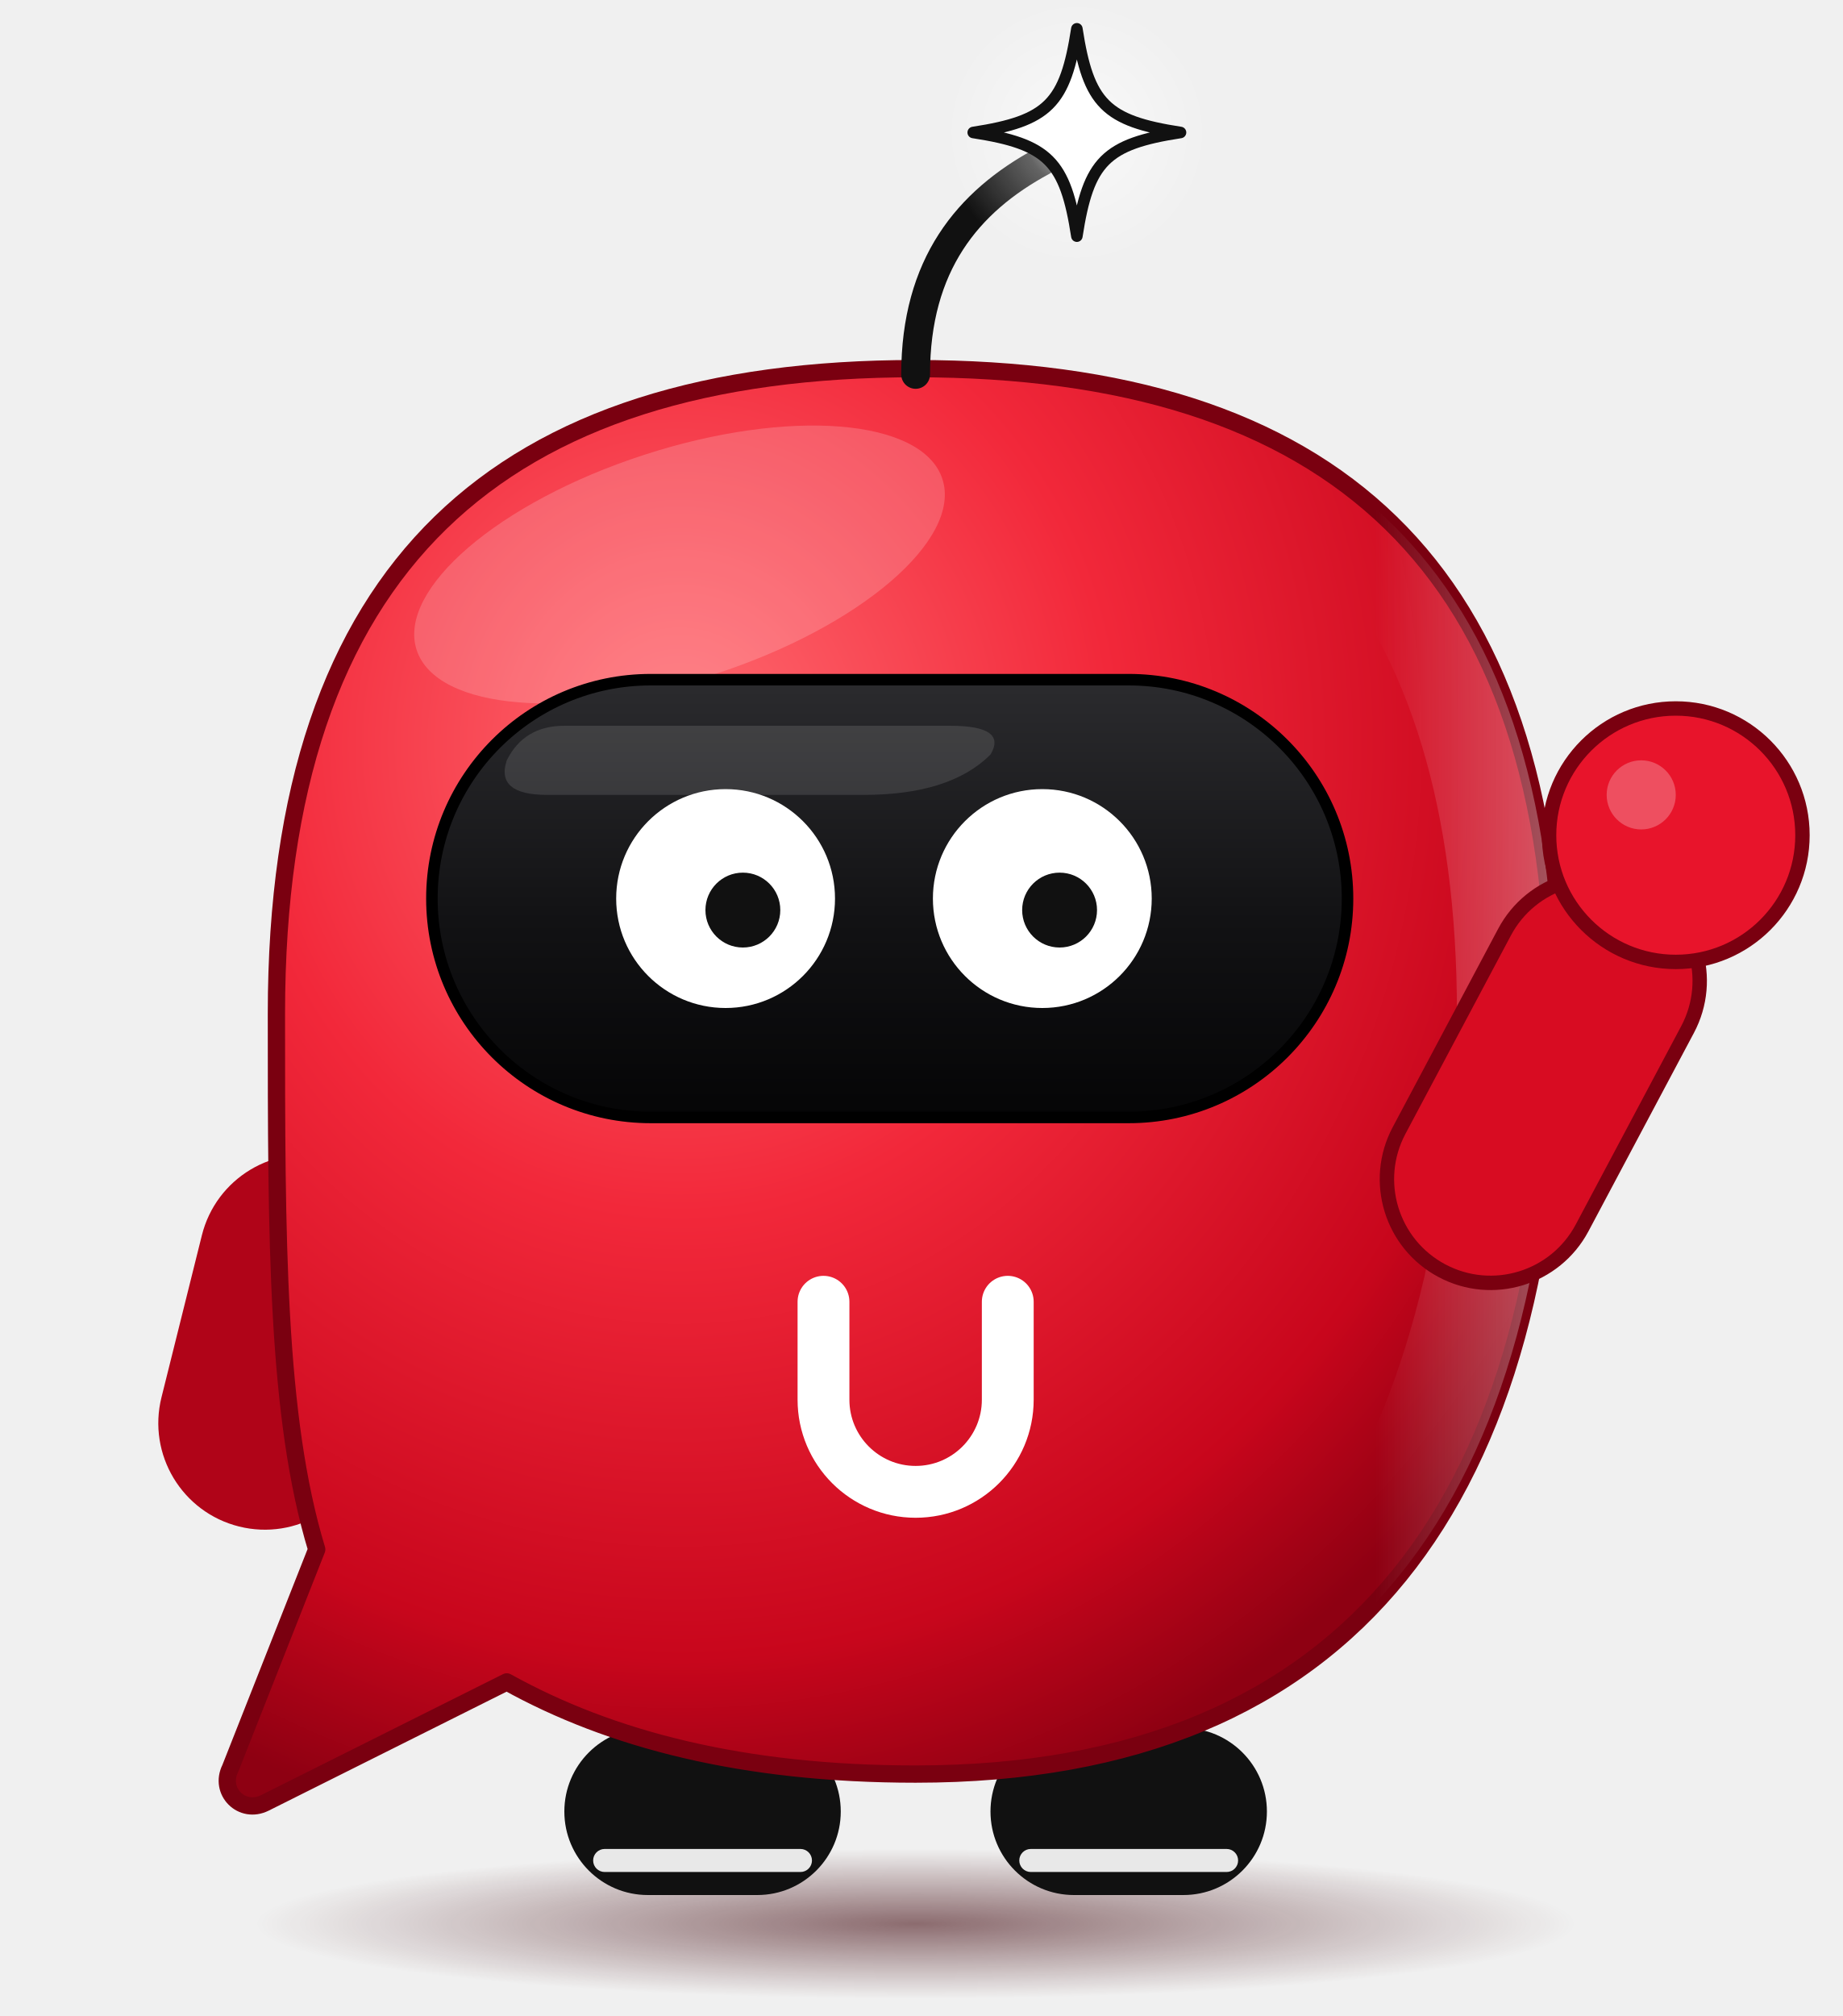
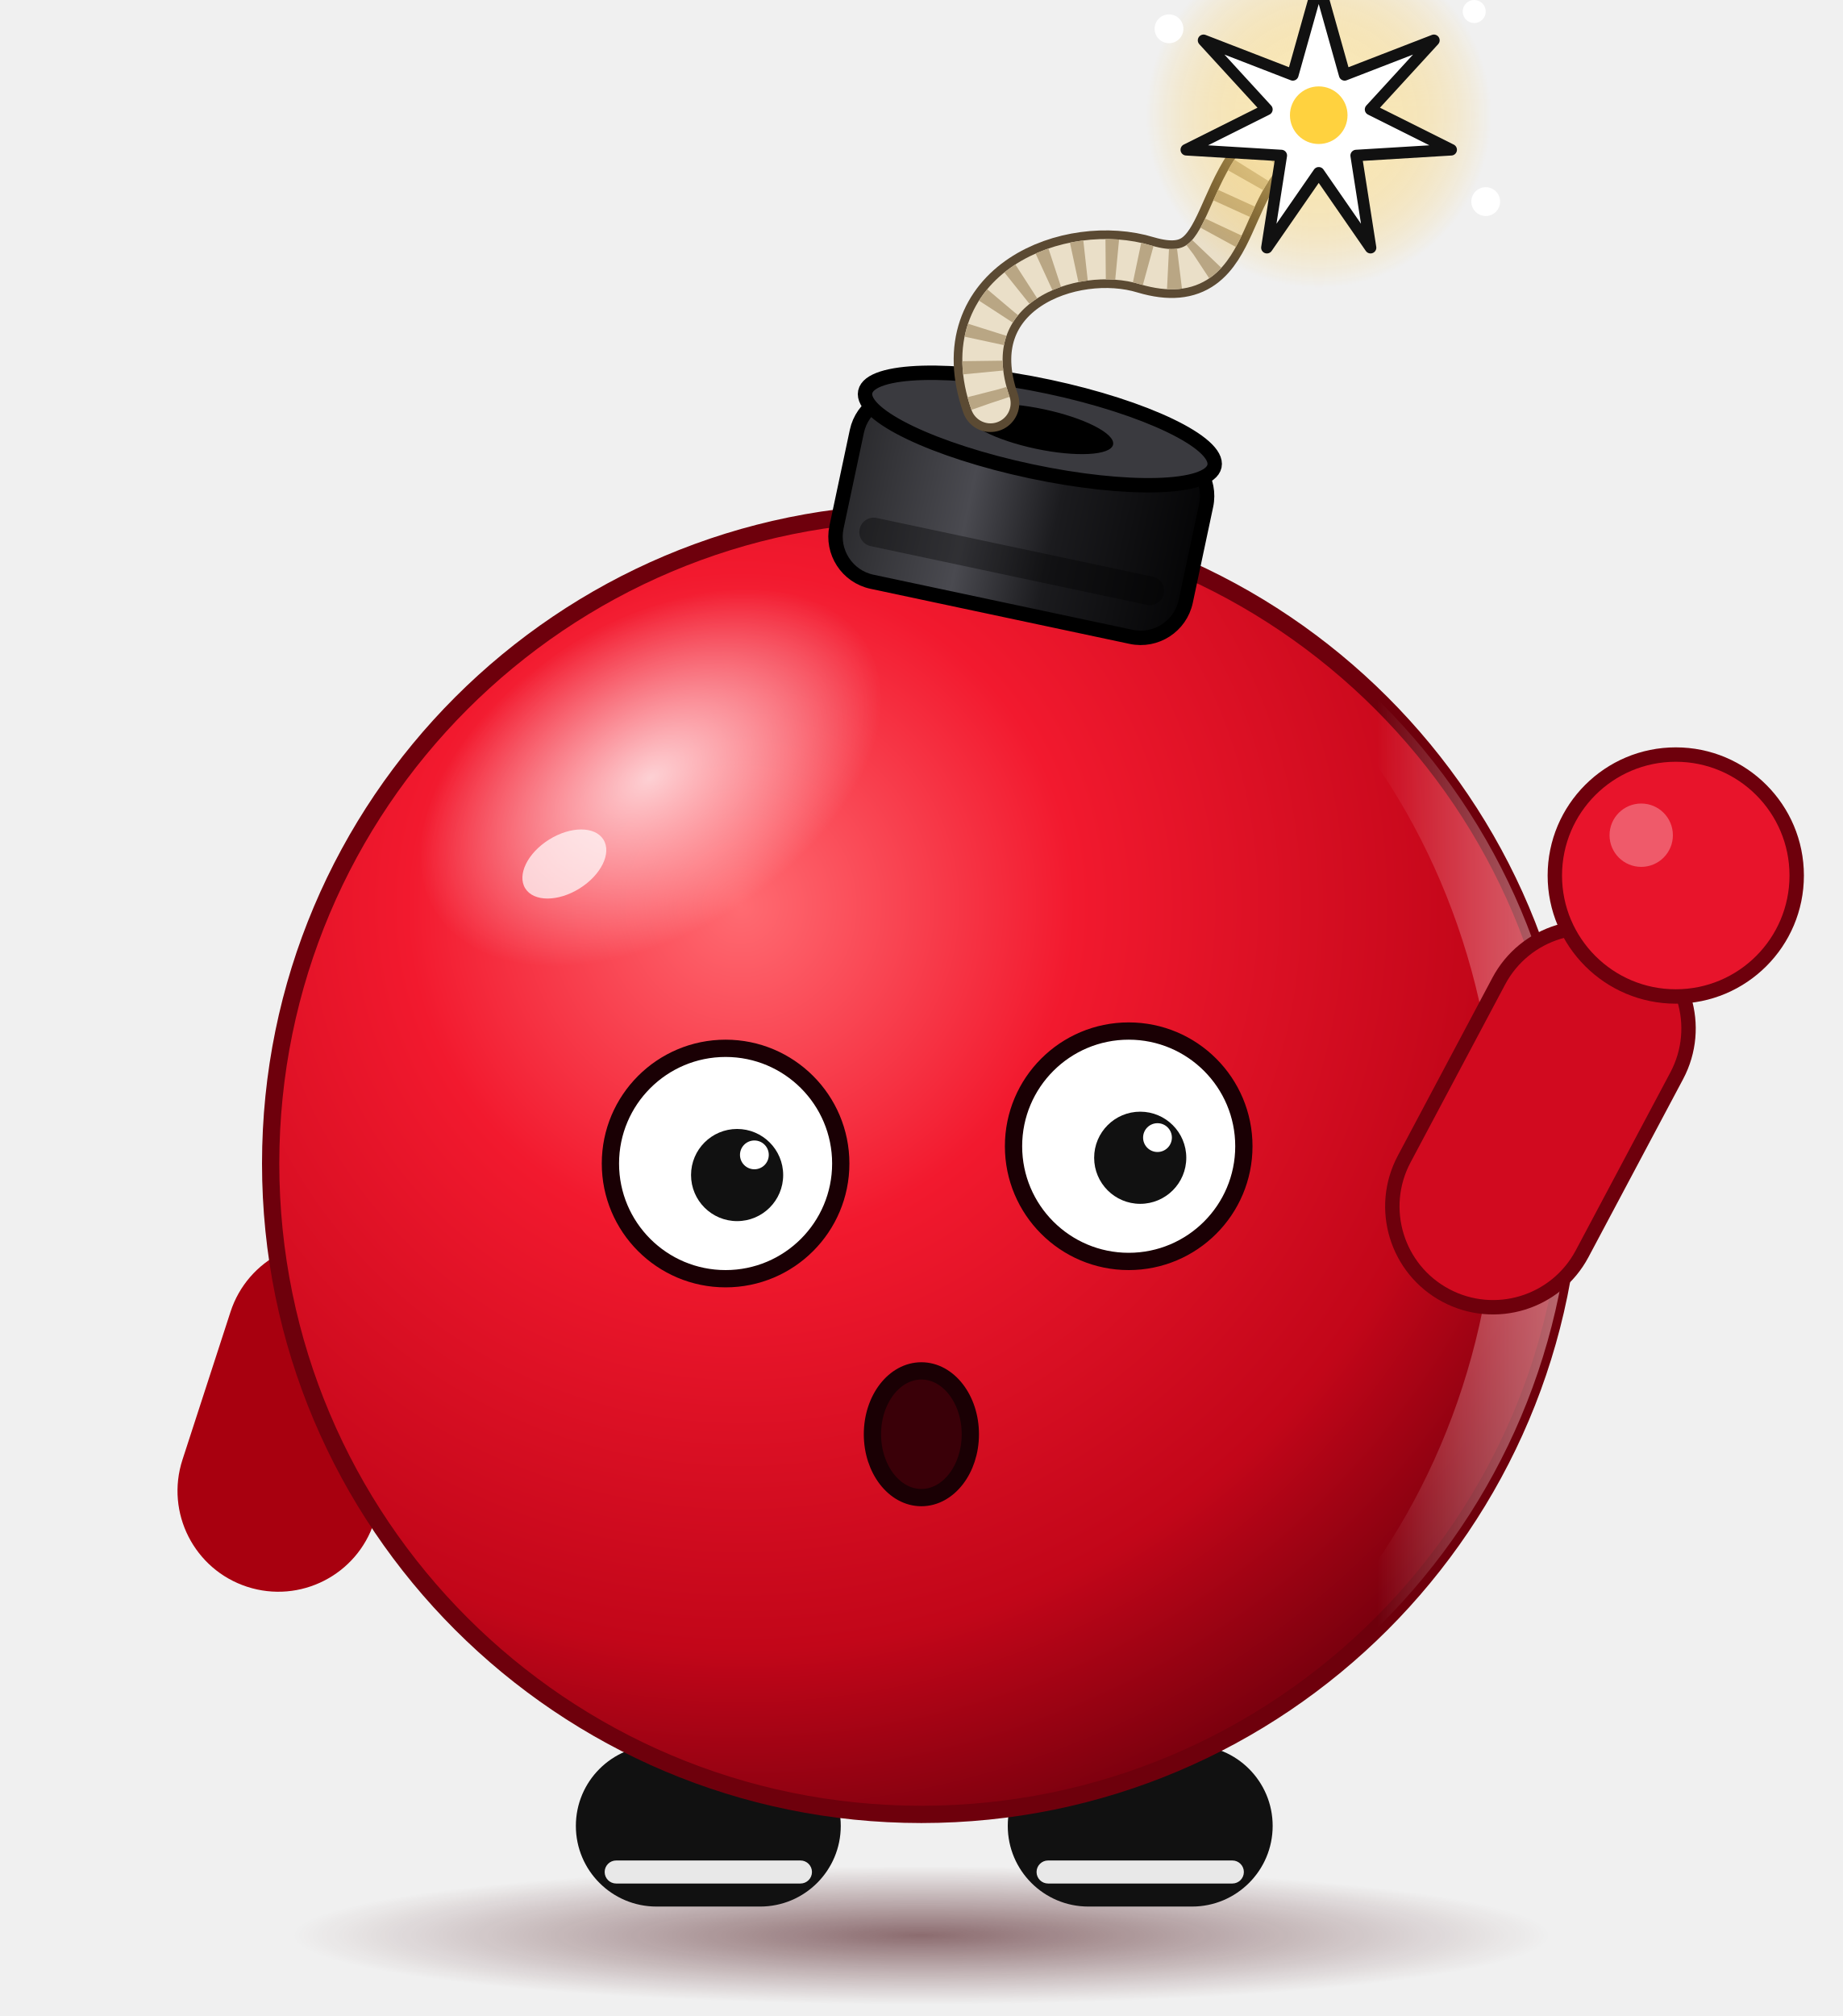
<svg xmlns="http://www.w3.org/2000/svg" class="mascot " viewBox="0 0 640 700" role="img" aria-labelledby="m-surprised-t">
  <defs>
-     <radialGradient id="m-surprised-body" cx="34%" cy="26%" r="78%">
-       <stop offset="0" stop-color="#FF6A70" />
-       <stop offset=".42" stop-color="#F2283A" />
-       <stop offset=".82" stop-color="#C8061C" />
-       <stop offset="1" stop-color="#8E0012" />
+     <radialGradient id="m-surprised-body" cx="36%" cy="30%" r="74%">
+       <stop offset="0" stop-color="#FF6B72" />
+       <stop offset=".35" stop-color="#F2192E" />
+       <stop offset=".78" stop-color="#C20619" />
+       <stop offset="1" stop-color="#7C000E" />
+     </radialGradient>
+     <radialGradient id="m-surprised-spec" cx="50%" cy="50%" r="50%">
+       <stop offset="0" stop-color="#fff" stop-opacity=".75" />
+       <stop offset="1" stop-color="#fff" stop-opacity="0" />
    </radialGradient>
    <linearGradient id="m-surprised-rim" x1="0" y1="0" x2="1" y2="0">
-       <stop offset=".72" stop-color="#fff" stop-opacity="0" />
-       <stop offset="1" stop-color="#fff" stop-opacity=".55" />
+       <stop offset=".7" stop-color="#fff" stop-opacity="0" />
+       <stop offset="1" stop-color="#FFC2C6" stop-opacity=".55" />
    </linearGradient>
-     <linearGradient id="m-surprised-visor" x1="0" y1="0" x2="0" y2="1">
-       <stop offset="0" stop-color="#2B2B2E" />
-       <stop offset=".55" stop-color="#121214" />
+     <linearGradient id="m-surprised-cap" x1="0" y1="0" x2="1" y2="0">
+       <stop offset="0" stop-color="#2A2A2D" />
+       <stop offset=".35" stop-color="#4A4A50" />
+       <stop offset=".6" stop-color="#1B1B1E" />
      <stop offset="1" stop-color="#050506" />
    </linearGradient>
    <radialGradient id="m-surprised-glow" cx="50%" cy="50%" r="50%">
-       <stop offset="0" stop-color="#fff" stop-opacity=".95" />
-       <stop offset=".4" stop-color="#fff" stop-opacity=".35" />
-       <stop offset="1" stop-color="#fff" stop-opacity="0" />
+       <stop offset="0" stop-color="#FFF6D8" stop-opacity="1" />
+       <stop offset=".35" stop-color="#FFE08A" stop-opacity=".55" />
+       <stop offset="1" stop-color="#FFB703" stop-opacity="0" />
    </radialGradient>
    <radialGradient id="m-surprised-shadow" cx="50%" cy="50%" r="50%">
      <stop offset="0" stop-color="#3A0006" stop-opacity=".55" />
      <stop offset="1" stop-color="#3A0006" stop-opacity="0" />
    </radialGradient>
  </defs>
-   <ellipse cx="318" cy="668" rx="230" ry="26" fill="url(#m-surprised-shadow)" />
+   <ellipse cx="320" cy="672" rx="220" ry="24" fill="url(#m-surprised-shadow)" />
  <g class="m-feet">
-     <rect x="196" y="600" width="96" height="58" rx="29" fill="#111" />
-     <rect x="344" y="600" width="96" height="58" rx="29" fill="#111" />
-     <rect x="206" y="642" width="76" height="8" rx="4" fill="#fff" opacity=".9" />
-     <rect x="354" y="642" width="76" height="8" rx="4" fill="#fff" opacity=".9" />
+     <rect x="200" y="606" width="92" height="56" rx="28" fill="#111" />
+     <rect x="350" y="606" width="92" height="56" rx="28" fill="#111" />
+     <rect x="210" y="646" width="72" height="8" rx="4" fill="#fff" opacity=".9" />
+     <rect x="360" y="646" width="72" height="8" rx="4" fill="#fff" opacity=".9" />
  </g>
-   <rect x="62" y="400" width="74" height="132" rx="37" fill="#B00418" transform="rotate(14 99 466)" />
-   <path class="m-body" fill="url(#m-surprised-body)" stroke="#7A0010" stroke-width="6" stroke-linejoin="round" d="M318 128        C462 128 540 196 540 352        C540 520 470 616 318 616        C258 616 212 604 176 584        L92 626        C84 630 76 622 80 614        L110 538        C96 492 96 430 96 352        C96 196 174 128 318 128 Z" />
-   <path fill="url(#m-surprised-rim)" d="M318 128 C462 128 540 196 540 352 C540 520 470 616 318 616 C430 600 500 520 506 352 C506 210 440 140 318 128 Z" opacity=".6" />
-   <ellipse cx="236" cy="196" rx="96" ry="40" fill="#fff" opacity=".18" transform="rotate(-18 236 196)" />
-   <g class="m-visor">
-     <rect x="150" y="236" width="318" height="152" rx="76" fill="url(#m-surprised-visor)" stroke="#000" stroke-width="4" />
-     <path d="M196 252 H330 Q350 252 344 262 Q330 276 300 276 H190 Q172 276 176 264 Q182 252 196 252 Z" fill="#fff" opacity=".12" />
-     <g class="m-eyes">
-       <circle cx="252" cy="312" r="38" fill="#fff" />
-       <circle cx="362" cy="312" r="38" fill="#fff" />
-       <circle cx="258" cy="316" r="13" fill="#111" />
-       <circle cx="368" cy="316" r="13" fill="#111" />
+   <rect x="70" y="430" width="70" height="124" rx="35" fill="#A8000F" transform="rotate(18 105 492)" />
+   <circle class="m-body" cx="320" cy="404" r="226" fill="url(#m-surprised-body)" stroke="#6E000C" stroke-width="6" />
+   <path d="M320 178 A226 226 0 0 1 320 630 A200 226 0 0 0 320 178 Z" fill="url(#m-surprised-rim)" />
+   <ellipse cx="226" cy="270" rx="88" ry="54" fill="url(#m-surprised-spec)" transform="rotate(-32 226 270)" />
+   <ellipse cx="196" cy="300" rx="16" ry="10" fill="#fff" opacity=".7" transform="rotate(-32 196 300)" />
+   <g transform="rotate(12 352 192)">
+     <rect x="290" y="146" width="124" height="66" rx="16" fill="url(#m-surprised-cap)" stroke="#000" stroke-width="5" />
+     <rect x="298" y="190" width="108" height="10" rx="5" fill="#000" opacity=".35" />
+     <ellipse cx="352" cy="148" rx="62" ry="15" fill="#3A3A3F" stroke="#000" stroke-width="5" />
+     <ellipse cx="352" cy="148" rx="26" ry="7" fill="#000" />
+   </g>
+   <path d="M344 140 C330 100 372 84 398 92 C432 102 420 58 452 44" fill="none" stroke="#5B4A33" stroke-width="20" stroke-linecap="round" />
+   <path d="M344 140 C330 100 372 84 398 92 C432 102 420 58 452 44" fill="none" stroke="#EADFC8" stroke-width="14" stroke-linecap="round" />
+   <path d="M344 140 C330 100 372 84 398 92 C432 102 420 58 452 44" fill="none" stroke="#B9A684" stroke-width="14" stroke-dasharray="4 7" stroke-linecap="butt" />
+   <g class="m-face">
+     <g class="m-eye m-eye-l">
+       <circle cx="252" cy="404" r="40" fill="#fff" stroke="#1a0004" stroke-width="6" />
+       <circle class="m-pupil" cx="256" cy="408" r="16" fill="#111" />
+       <circle cx="262" cy="401" r="5" fill="#fff" />
    </g>
+     <g class="m-eye m-eye-r">
+       <circle cx="392" cy="398" r="40" fill="#fff" stroke="#1a0004" stroke-width="6" />
+       <circle class="m-pupil" cx="396" cy="402" r="16" fill="#111" />
+       <circle cx="402" cy="395" r="5" fill="#fff" />
+     </g>
+     <ellipse cx="320" cy="498" rx="17" ry="22" fill="#3a0008" stroke="#1a0004" stroke-width="6" />
  </g>
-   <path d="M286 452 v34 a32 32 0 0 0 64 0 v-34" fill="none" stroke="#fff" stroke-width="18" stroke-linecap="round" />
  <g class="m-hand">
-     <rect x="500" y="300" width="72" height="150" rx="36" fill="#D80C22" stroke="#7A0010" stroke-width="5" transform="rotate(28 536 375)" />
-     <circle cx="582" cy="290" r="44" fill="#E8142B" stroke="#7A0010" stroke-width="5" />
-     <circle cx="570" cy="276" r="12" fill="#fff" opacity=".25" />
+     <rect x="500" y="318" width="70" height="140" rx="35" fill="#D10A1F" stroke="#6E000C" stroke-width="5" transform="rotate(28 535 388)" />
+     <circle cx="582" cy="304" r="42" fill="#E8142B" stroke="#6E000C" stroke-width="5" />
+     <circle cx="570" cy="290" r="11" fill="#fff" opacity=".3" />
  </g>
-   <path d="M318 130 C318 92 336 70 362 56" fill="none" stroke="#111" stroke-width="10" stroke-linecap="round" />
-   <g transform="translate(374 46)">
+   <g transform="translate(458 40)">
    <g class="m-spark">
-       <circle r="46" fill="url(#m-surprised-glow)" />
-       <path d="M0 -36 C4 -10 10 -4 36 0 C10 4 4 10 0 36 C-4 10 -10 4 -36 0 C-10 -4 -4 -10 0 -36 Z" fill="#fff" stroke="#111" stroke-width="4" stroke-linejoin="round" />
+       <circle r="60" fill="url(#m-surprised-glow)" />
+       <path d="M0 -46 L9 -14 L40 -26 L18 -2 L46 12 L13 14 L18 46 L0 20 L-18 46 L-13 14 L-46 12 L-18 -2 L-40 -26 L-9 -14 Z" fill="#fff" stroke="#111" stroke-width="4" stroke-linejoin="round" />
+       <circle r="10" fill="#FFD23F" />
+       <circle cx="-52" cy="-30" r="5" fill="#fff" />
+       <circle cx="54" cy="-36" r="4" fill="#fff" />
+       <circle cx="58" cy="30" r="5" fill="#fff" />
    </g>
  </g>
</svg>
